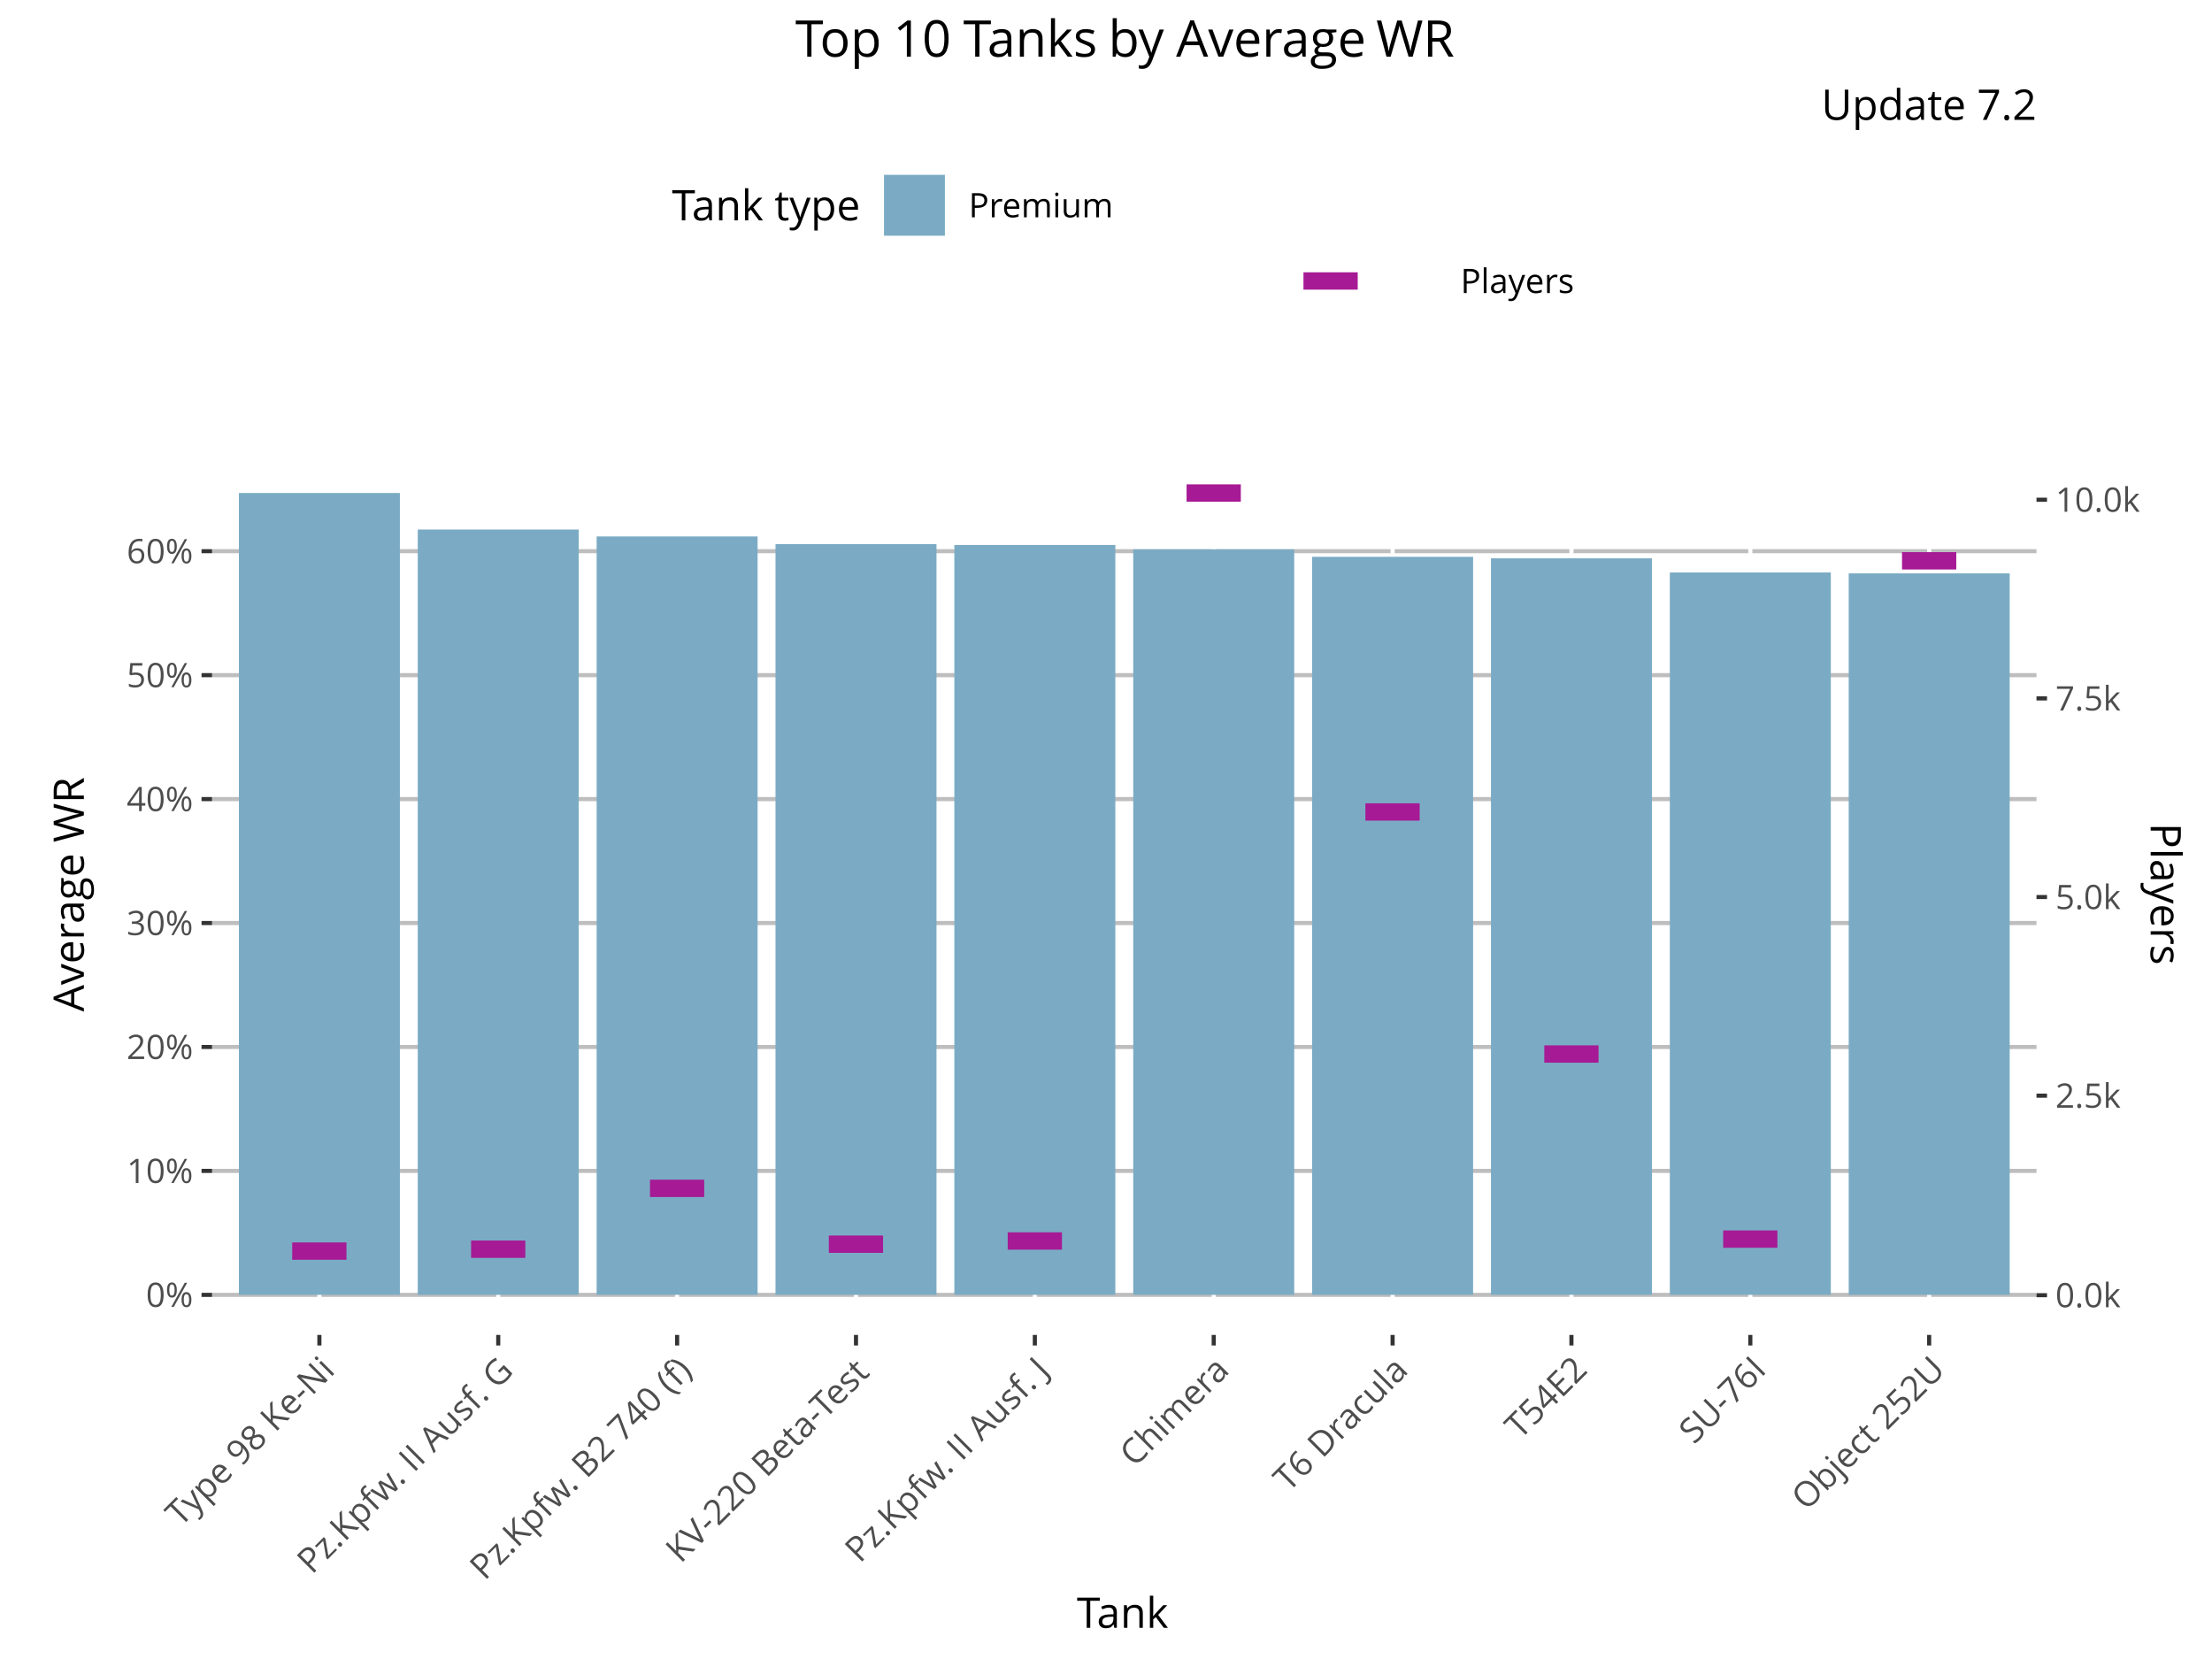
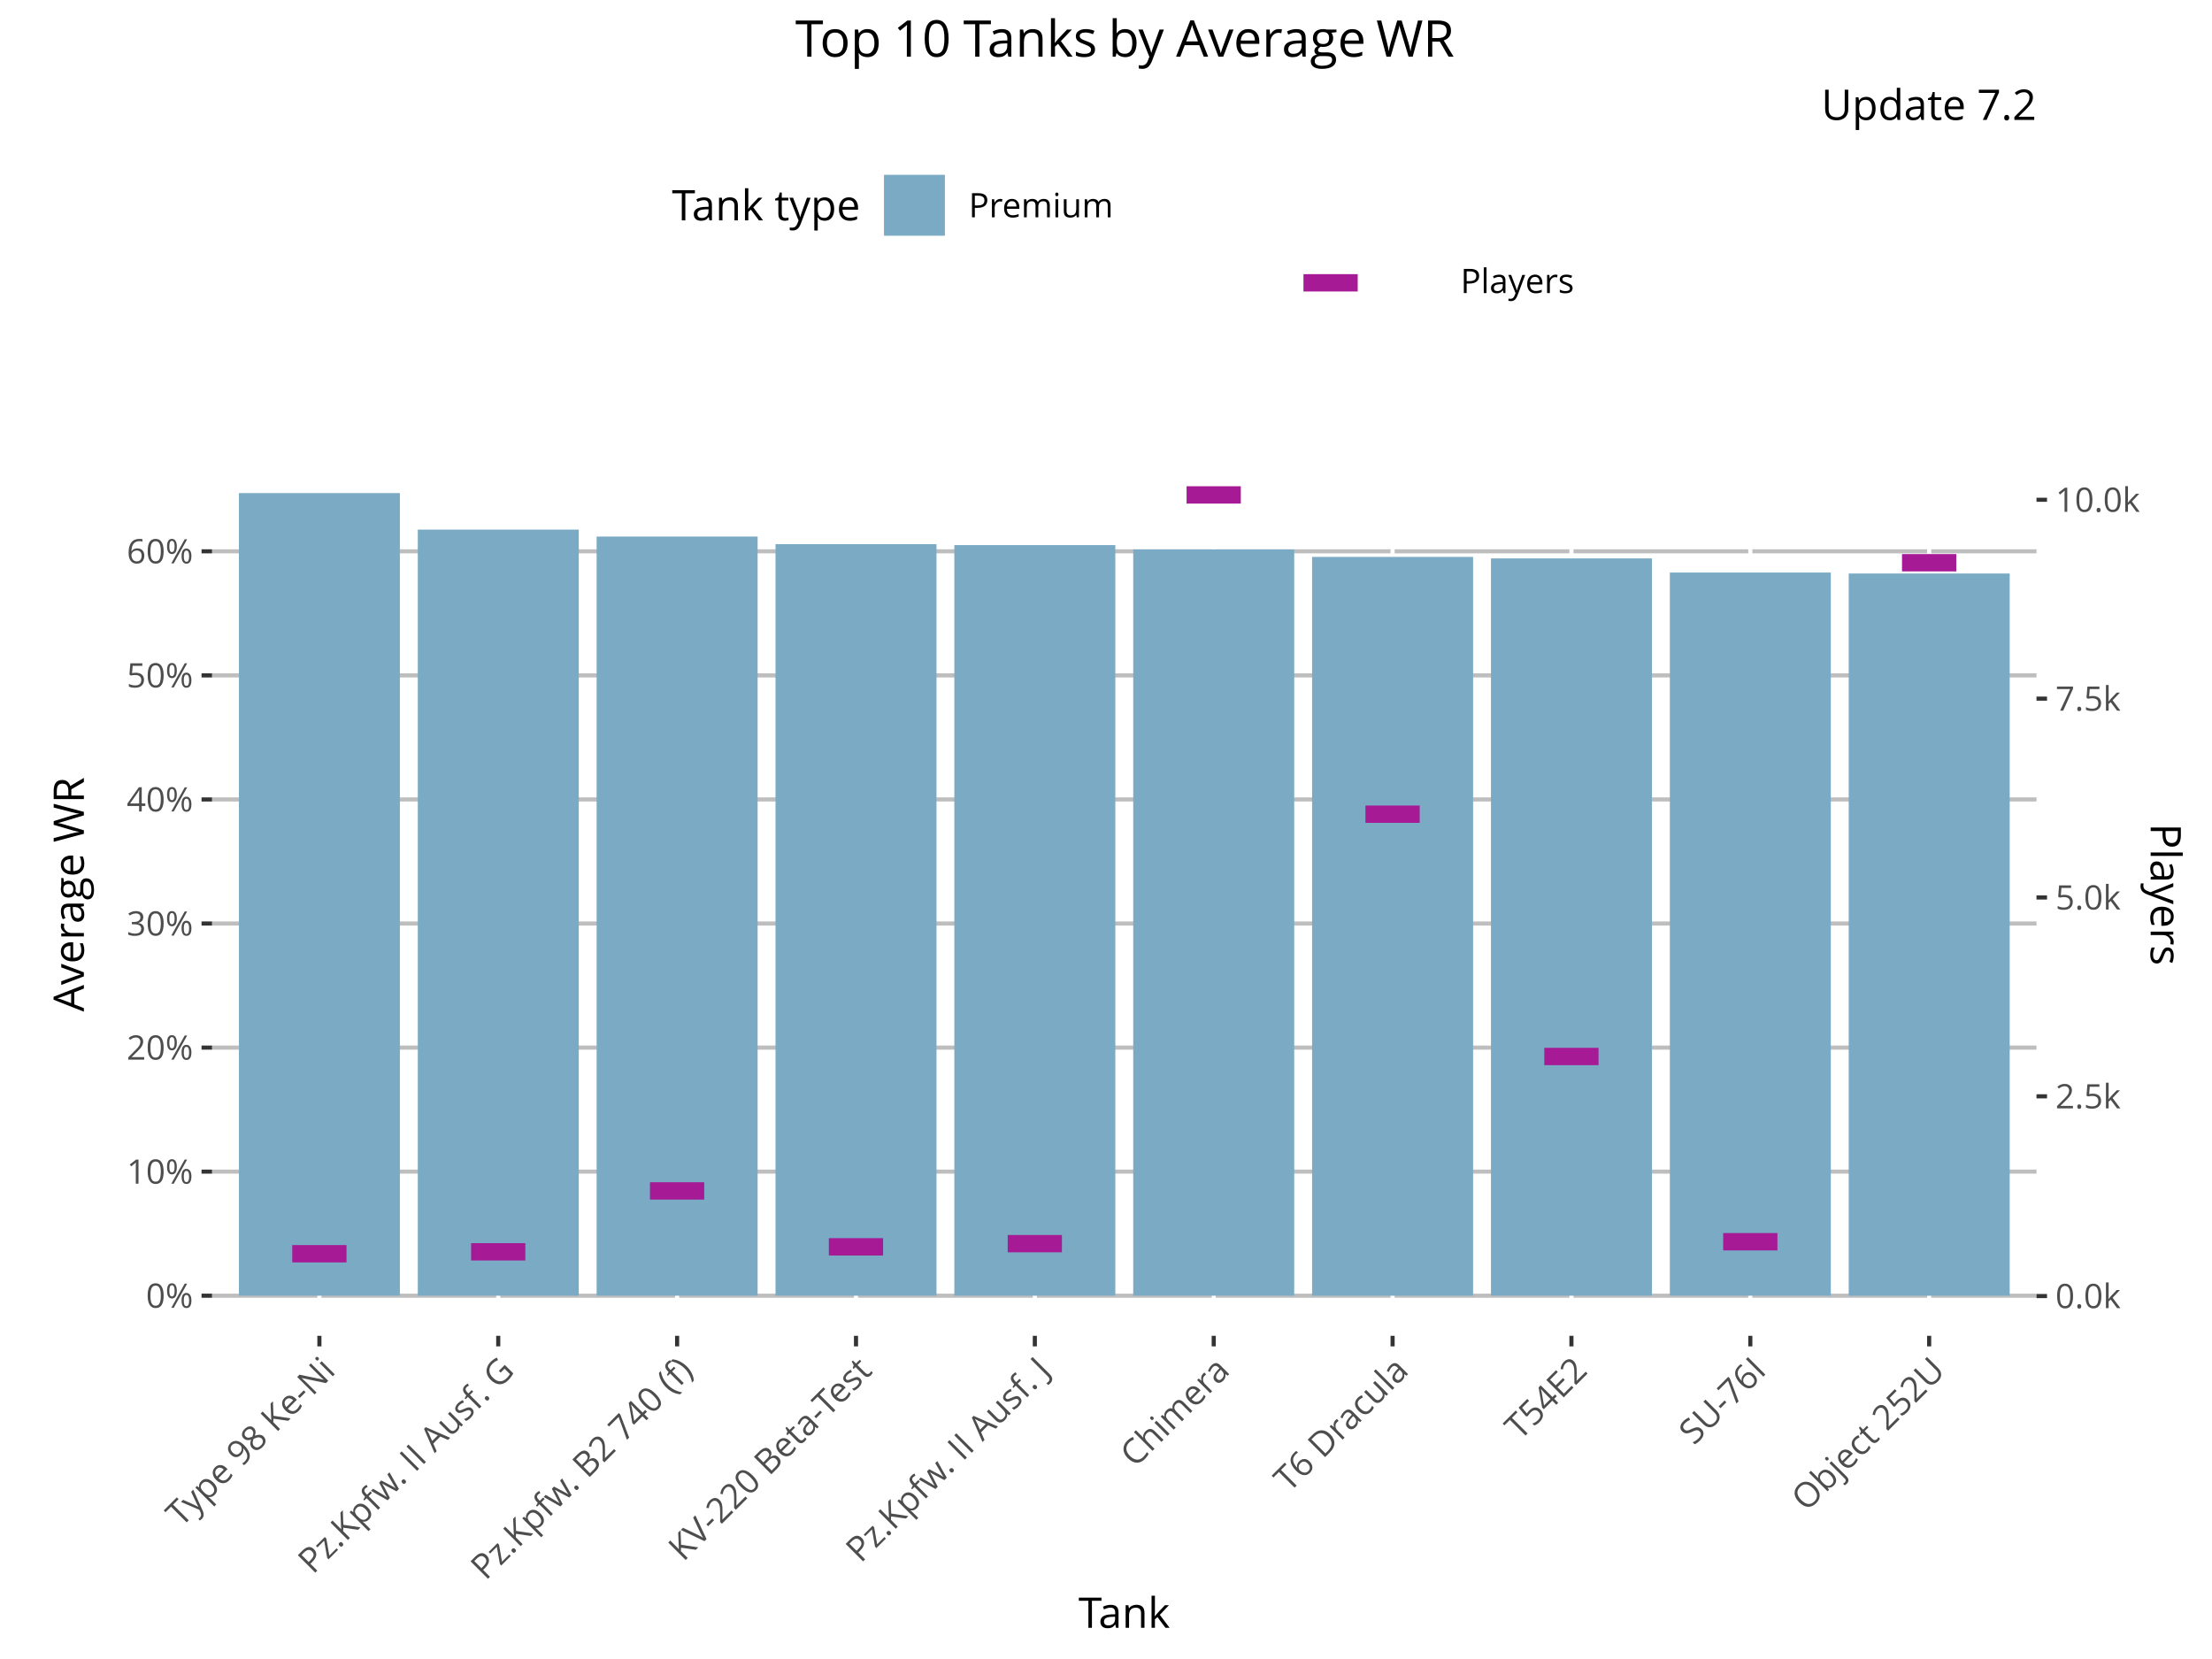
- <svg xmlns="http://www.w3.org/2000/svg" viewBox="0 0 576.00 432.00">
+ <svg xmlns="http://www.w3.org/2000/svg" class="svglite" width="576.00pt" height="432.00pt" viewBox="0 0 576.00 432.00">
  <defs>
    <style type="text/css">
-     line, polyline, polygon, path, rect, circle {
+     .svglite line, .svglite polyline, .svglite polygon, .svglite path, .svglite rect, .svglite circle {
      fill: none;
      stroke: #000000;
      stroke-linecap: round;
      stroke-linejoin: round;
      stroke-miterlimit: 10.00;
    }
  </style>
  </defs>
  <rect width="100%" height="100%" style="stroke: none; fill: #FFFFFF;" />
-   <rect x="0.00" y="0.00" width="576.00" height="432.00" style="stroke-width: 1.07; stroke: #FFFFFF; fill: #FFFFFF;" />
  <defs>
-     <clipPath id="cpNTUuMjJ8NTMwLjMwfDM0Ny42MnwxMTcuOTQ=">
-       <rect x="55.22" y="117.94" width="475.08" height="229.67" />
-     </clipPath>
-   </defs>
-   <rect x="55.22" y="117.94" width="475.08" height="229.67" style="stroke-width: 1.07; stroke: none;" clip-path="url(#cpNTUuMjJ8NTMwLjMwfDM0Ny42MnwxMTcuOTQ=)" />
-   <polyline points="55.22,321.04 530.30,321.04 " style="stroke-width: 0.53; stroke: #FFFFFF; stroke-linecap: butt;" clip-path="url(#cpNTUuMjJ8NTMwLjMwfDM0Ny42MnwxMTcuOTQ=)" />
-   <polyline points="55.22,288.77 530.30,288.77 " style="stroke-width: 0.53; stroke: #FFFFFF; stroke-linecap: butt;" clip-path="url(#cpNTUuMjJ8NTMwLjMwfDM0Ny42MnwxMTcuOTQ=)" />
-   <polyline points="55.22,256.49 530.30,256.49 " style="stroke-width: 0.53; stroke: #FFFFFF; stroke-linecap: butt;" clip-path="url(#cpNTUuMjJ8NTMwLjMwfDM0Ny42MnwxMTcuOTQ=)" />
-   <polyline points="55.22,224.22 530.30,224.22 " style="stroke-width: 0.53; stroke: #FFFFFF; stroke-linecap: butt;" clip-path="url(#cpNTUuMjJ8NTMwLjMwfDM0Ny42MnwxMTcuOTQ=)" />
-   <polyline points="55.22,191.94 530.30,191.94 " style="stroke-width: 0.53; stroke: #FFFFFF; stroke-linecap: butt;" clip-path="url(#cpNTUuMjJ8NTMwLjMwfDM0Ny42MnwxMTcuOTQ=)" />
-   <polyline points="55.22,159.67 530.30,159.67 " style="stroke-width: 0.53; stroke: #FFFFFF; stroke-linecap: butt;" clip-path="url(#cpNTUuMjJ8NTMwLjMwfDM0Ny42MnwxMTcuOTQ=)" />
-   <polyline points="55.22,127.39 530.30,127.39 " style="stroke-width: 0.53; stroke: #FFFFFF; stroke-linecap: butt;" clip-path="url(#cpNTUuMjJ8NTMwLjMwfDM0Ny42MnwxMTcuOTQ=)" />
-   <polyline points="55.22,337.18 530.30,337.18 " style="stroke-width: 1.07; stroke: #BEBEBE; stroke-linecap: butt;" clip-path="url(#cpNTUuMjJ8NTMwLjMwfDM0Ny42MnwxMTcuOTQ=)" />
-   <polyline points="55.22,304.90 530.30,304.90 " style="stroke-width: 1.07; stroke: #BEBEBE; stroke-linecap: butt;" clip-path="url(#cpNTUuMjJ8NTMwLjMwfDM0Ny42MnwxMTcuOTQ=)" />
-   <polyline points="55.22,272.63 530.30,272.63 " style="stroke-width: 1.07; stroke: #BEBEBE; stroke-linecap: butt;" clip-path="url(#cpNTUuMjJ8NTMwLjMwfDM0Ny42MnwxMTcuOTQ=)" />
-   <polyline points="55.22,240.35 530.30,240.35 " style="stroke-width: 1.07; stroke: #BEBEBE; stroke-linecap: butt;" clip-path="url(#cpNTUuMjJ8NTMwLjMwfDM0Ny42MnwxMTcuOTQ=)" />
-   <polyline points="55.22,208.08 530.30,208.08 " style="stroke-width: 1.07; stroke: #BEBEBE; stroke-linecap: butt;" clip-path="url(#cpNTUuMjJ8NTMwLjMwfDM0Ny42MnwxMTcuOTQ=)" />
-   <polyline points="55.22,175.81 530.30,175.81 " style="stroke-width: 1.07; stroke: #BEBEBE; stroke-linecap: butt;" clip-path="url(#cpNTUuMjJ8NTMwLjMwfDM0Ny42MnwxMTcuOTQ=)" />
-   <polyline points="55.22,143.53 530.30,143.53 " style="stroke-width: 1.07; stroke: #BEBEBE; stroke-linecap: butt;" clip-path="url(#cpNTUuMjJ8NTMwLjMwfDM0Ny42MnwxMTcuOTQ=)" />
-   <polyline points="83.17,347.62 83.17,117.94 " style="stroke-width: 1.07; stroke: #FFFFFF; stroke-linecap: butt;" clip-path="url(#cpNTUuMjJ8NTMwLjMwfDM0Ny42MnwxMTcuOTQ=)" />
-   <polyline points="129.74,347.62 129.74,117.94 " style="stroke-width: 1.07; stroke: #FFFFFF; stroke-linecap: butt;" clip-path="url(#cpNTUuMjJ8NTMwLjMwfDM0Ny42MnwxMTcuOTQ=)" />
-   <polyline points="176.32,347.62 176.32,117.94 " style="stroke-width: 1.07; stroke: #FFFFFF; stroke-linecap: butt;" clip-path="url(#cpNTUuMjJ8NTMwLjMwfDM0Ny42MnwxMTcuOTQ=)" />
-   <polyline points="222.90,347.62 222.90,117.94 " style="stroke-width: 1.07; stroke: #FFFFFF; stroke-linecap: butt;" clip-path="url(#cpNTUuMjJ8NTMwLjMwfDM0Ny42MnwxMTcuOTQ=)" />
-   <polyline points="269.47,347.62 269.47,117.94 " style="stroke-width: 1.07; stroke: #FFFFFF; stroke-linecap: butt;" clip-path="url(#cpNTUuMjJ8NTMwLjMwfDM0Ny42MnwxMTcuOTQ=)" />
-   <polyline points="316.05,347.62 316.05,117.94 " style="stroke-width: 1.07; stroke: #FFFFFF; stroke-linecap: butt;" clip-path="url(#cpNTUuMjJ8NTMwLjMwfDM0Ny42MnwxMTcuOTQ=)" />
-   <polyline points="362.63,347.62 362.63,117.94 " style="stroke-width: 1.07; stroke: #FFFFFF; stroke-linecap: butt;" clip-path="url(#cpNTUuMjJ8NTMwLjMwfDM0Ny42MnwxMTcuOTQ=)" />
-   <polyline points="409.20,347.62 409.20,117.94 " style="stroke-width: 1.07; stroke: #FFFFFF; stroke-linecap: butt;" clip-path="url(#cpNTUuMjJ8NTMwLjMwfDM0Ny42MnwxMTcuOTQ=)" />
-   <polyline points="455.78,347.62 455.78,117.94 " style="stroke-width: 1.07; stroke: #FFFFFF; stroke-linecap: butt;" clip-path="url(#cpNTUuMjJ8NTMwLjMwfDM0Ny42MnwxMTcuOTQ=)" />
-   <polyline points="502.35,347.62 502.35,117.94 " style="stroke-width: 1.07; stroke: #FFFFFF; stroke-linecap: butt;" clip-path="url(#cpNTUuMjJ8NTMwLjMwfDM0Ny42MnwxMTcuOTQ=)" />
-   <rect x="62.21" y="128.38" width="41.92" height="208.79" style="stroke-width: 1.07; stroke: none; stroke-linecap: square; stroke-linejoin: miter; fill: #7BABC4;" clip-path="url(#cpNTUuMjJ8NTMwLjMwfDM0Ny42MnwxMTcuOTQ=)" />
-   <rect x="108.78" y="137.89" width="41.92" height="199.29" style="stroke-width: 1.07; stroke: none; stroke-linecap: square; stroke-linejoin: miter; fill: #7BABC4;" clip-path="url(#cpNTUuMjJ8NTMwLjMwfDM0Ny42MnwxMTcuOTQ=)" />
-   <rect x="155.36" y="139.69" width="41.92" height="197.48" style="stroke-width: 1.07; stroke: none; stroke-linecap: square; stroke-linejoin: miter; fill: #7BABC4;" clip-path="url(#cpNTUuMjJ8NTMwLjMwfDM0Ny42MnwxMTcuOTQ=)" />
-   <rect x="201.94" y="141.68" width="41.92" height="195.50" style="stroke-width: 1.07; stroke: none; stroke-linecap: square; stroke-linejoin: miter; fill: #7BABC4;" clip-path="url(#cpNTUuMjJ8NTMwLjMwfDM0Ny42MnwxMTcuOTQ=)" />
-   <rect x="248.51" y="141.91" width="41.92" height="195.27" style="stroke-width: 1.07; stroke: none; stroke-linecap: square; stroke-linejoin: miter; fill: #7BABC4;" clip-path="url(#cpNTUuMjJ8NTMwLjMwfDM0Ny42MnwxMTcuOTQ=)" />
-   <rect x="295.09" y="143.04" width="41.92" height="194.14" style="stroke-width: 1.07; stroke: none; stroke-linecap: square; stroke-linejoin: miter; fill: #7BABC4;" clip-path="url(#cpNTUuMjJ8NTMwLjMwfDM0Ny42MnwxMTcuOTQ=)" />
-   <rect x="341.67" y="144.99" width="41.92" height="192.19" style="stroke-width: 1.07; stroke: none; stroke-linecap: square; stroke-linejoin: miter; fill: #7BABC4;" clip-path="url(#cpNTUuMjJ8NTMwLjMwfDM0Ny42MnwxMTcuOTQ=)" />
-   <rect x="388.24" y="145.38" width="41.92" height="191.79" style="stroke-width: 1.07; stroke: none; stroke-linecap: square; stroke-linejoin: miter; fill: #7BABC4;" clip-path="url(#cpNTUuMjJ8NTMwLjMwfDM0Ny42MnwxMTcuOTQ=)" />
-   <rect x="434.82" y="149.06" width="41.92" height="188.12" style="stroke-width: 1.07; stroke: none; stroke-linecap: square; stroke-linejoin: miter; fill: #7BABC4;" clip-path="url(#cpNTUuMjJ8NTMwLjMwfDM0Ny42MnwxMTcuOTQ=)" />
-   <rect x="481.40" y="149.30" width="41.92" height="187.88" style="stroke-width: 1.07; stroke: none; stroke-linecap: square; stroke-linejoin: miter; fill: #7BABC4;" clip-path="url(#cpNTUuMjJ8NTMwLjMwfDM0Ny42MnwxMTcuOTQ=)" />
-   <g clip-path="url(#cpNTUuMjJ8NTMwLjMwfDM0Ny42MnwxMTcuOTQ=)">
-     <text x="73.53" y="341.15" style="font-size: 57.85px; fill: #A61A95; font-family: Liberation Sans;" textLength="19.26px" lengthAdjust="spacingAndGlyphs">-</text>
-   </g>
-   <g clip-path="url(#cpNTUuMjJ8NTMwLjMwfDM0Ny42MnwxMTcuOTQ=)">
-     <text x="120.11" y="340.66" style="font-size: 57.85px; fill: #A61A95; font-family: Liberation Sans;" textLength="19.26px" lengthAdjust="spacingAndGlyphs">-</text>
-   </g>
-   <g clip-path="url(#cpNTUuMjJ8NTMwLjMwfDM0Ny42MnwxMTcuOTQ=)">
-     <text x="166.69" y="324.81" style="font-size: 57.85px; fill: #A61A95; font-family: Liberation Sans;" textLength="19.26px" lengthAdjust="spacingAndGlyphs">-</text>
-   </g>
-   <g clip-path="url(#cpNTUuMjJ8NTMwLjMwfDM0Ny42MnwxMTcuOTQ=)">
-     <text x="213.26" y="339.35" style="font-size: 57.85px; fill: #A61A95; font-family: Liberation Sans;" textLength="19.26px" lengthAdjust="spacingAndGlyphs">-</text>
-   </g>
-   <g clip-path="url(#cpNTUuMjJ8NTMwLjMwfDM0Ny42MnwxMTcuOTQ=)">
-     <text x="259.84" y="338.52" style="font-size: 57.85px; fill: #A61A95; font-family: Liberation Sans;" textLength="19.26px" lengthAdjust="spacingAndGlyphs">-</text>
-   </g>
-   <g clip-path="url(#cpNTUuMjJ8NTMwLjMwfDM0Ny42MnwxMTcuOTQ=)">
-     <text x="306.42" y="143.75" style="font-size: 57.85px; fill: #A61A95; font-family: Liberation Sans;" textLength="19.26px" lengthAdjust="spacingAndGlyphs">-</text>
-   </g>
-   <g clip-path="url(#cpNTUuMjJ8NTMwLjMwfDM0Ny42MnwxMTcuOTQ=)">
-     <text x="352.99" y="226.80" style="font-size: 57.85px; fill: #A61A95; font-family: Liberation Sans;" textLength="19.26px" lengthAdjust="spacingAndGlyphs">-</text>
-   </g>
-   <g clip-path="url(#cpNTUuMjJ8NTMwLjMwfDM0Ny42MnwxMTcuOTQ=)">
-     <text x="399.57" y="289.83" style="font-size: 57.85px; fill: #A61A95; font-family: Liberation Sans;" textLength="19.26px" lengthAdjust="spacingAndGlyphs">-</text>
-   </g>
-   <g clip-path="url(#cpNTUuMjJ8NTMwLjMwfDM0Ny42MnwxMTcuOTQ=)">
-     <text x="446.15" y="338.03" style="font-size: 57.85px; fill: #A61A95; font-family: Liberation Sans;" textLength="19.26px" lengthAdjust="spacingAndGlyphs">-</text>
-   </g>
-   <g clip-path="url(#cpNTUuMjJ8NTMwLjMwfDM0Ny42MnwxMTcuOTQ=)">
-     <text x="492.72" y="161.40" style="font-size: 57.85px; fill: #A61A95; font-family: Liberation Sans;" textLength="19.26px" lengthAdjust="spacingAndGlyphs">-</text>
-   </g>
-   <defs>
-     <clipPath id="cpMC4wMHw1NzYuMDB8NDMyLjAwfDAuMDA=">
+     <clipPath id="cpMC4wMHw1NzYuMDB8MC4wMHw0MzIuMDA=">
      <rect x="0.00" y="0.00" width="576.00" height="432.00" />
    </clipPath>
  </defs>
-   <g clip-path="url(#cpMC4wMHw1NzYuMDB8NDMyLjAwfDAuMDA=)">
-     <text x="38.01" y="340.32" style="font-size: 8.80px; fill: #4D4D4D; font-family: Open Sans;" textLength="12.28px" lengthAdjust="spacingAndGlyphs">0%</text>
+   <g clip-path="url(#cpMC4wMHw1NzYuMDB8MC4wMHw0MzIuMDA=)">
+     <rect x="0.00" y="0.00" width="576.00" height="432.00" style="stroke-width: 1.07; stroke: #FFFFFF; fill: #FFFFFF;" />
  </g>
-   <g clip-path="url(#cpMC4wMHw1NzYuMDB8NDMyLjAwfDAuMDA=)">
-     <text x="32.98" y="308.04" style="font-size: 8.80px; fill: #4D4D4D; font-family: Open Sans;" textLength="17.31px" lengthAdjust="spacingAndGlyphs">10%</text>
+   <defs>
+     <clipPath id="cpNTUuMjJ8NTMwLjMwfDExNy45NXwzNDcuODU=">
+       <rect x="55.22" y="117.95" width="475.08" height="229.90" />
+     </clipPath>
+   </defs>
+   <g clip-path="url(#cpNTUuMjJ8NTMwLjMwfDExNy45NXwzNDcuODU=)">
+     <rect x="55.22" y="117.95" width="475.08" height="229.90" style="stroke-width: 1.07; stroke: none;" />
+     <polyline points="55.22,321.25 530.30,321.25 " style="stroke-width: 0.53; stroke: #FFFFFF; stroke-linecap: butt;" />
+     <polyline points="55.22,288.94 530.30,288.94 " style="stroke-width: 0.53; stroke: #FFFFFF; stroke-linecap: butt;" />
+     <polyline points="55.22,256.63 530.30,256.63 " style="stroke-width: 0.53; stroke: #FFFFFF; stroke-linecap: butt;" />
+     <polyline points="55.22,224.33 530.30,224.33 " style="stroke-width: 0.53; stroke: #FFFFFF; stroke-linecap: butt;" />
+     <polyline points="55.22,192.02 530.30,192.02 " style="stroke-width: 0.53; stroke: #FFFFFF; stroke-linecap: butt;" />
+     <polyline points="55.22,159.71 530.30,159.71 " style="stroke-width: 0.53; stroke: #FFFFFF; stroke-linecap: butt;" />
+     <polyline points="55.22,127.41 530.30,127.41 " style="stroke-width: 0.53; stroke: #FFFFFF; stroke-linecap: butt;" />
+     <polyline points="55.22,337.40 530.30,337.40 " style="stroke-width: 1.07; stroke: #BEBEBE; stroke-linecap: butt;" />
+     <polyline points="55.22,305.09 530.30,305.09 " style="stroke-width: 1.07; stroke: #BEBEBE; stroke-linecap: butt;" />
+     <polyline points="55.22,272.79 530.30,272.79 " style="stroke-width: 1.07; stroke: #BEBEBE; stroke-linecap: butt;" />
+     <polyline points="55.22,240.48 530.30,240.48 " style="stroke-width: 1.07; stroke: #BEBEBE; stroke-linecap: butt;" />
+     <polyline points="55.22,208.17 530.30,208.17 " style="stroke-width: 1.07; stroke: #BEBEBE; stroke-linecap: butt;" />
+     <polyline points="55.22,175.87 530.30,175.87 " style="stroke-width: 1.07; stroke: #BEBEBE; stroke-linecap: butt;" />
+     <polyline points="55.22,143.56 530.30,143.56 " style="stroke-width: 1.07; stroke: #BEBEBE; stroke-linecap: butt;" />
+     <polyline points="83.17,347.85 83.17,117.95 " style="stroke-width: 1.07; stroke: #FFFFFF; stroke-linecap: butt;" />
+     <polyline points="129.74,347.85 129.74,117.95 " style="stroke-width: 1.07; stroke: #FFFFFF; stroke-linecap: butt;" />
+     <polyline points="176.32,347.85 176.32,117.95 " style="stroke-width: 1.07; stroke: #FFFFFF; stroke-linecap: butt;" />
+     <polyline points="222.90,347.85 222.90,117.95 " style="stroke-width: 1.07; stroke: #FFFFFF; stroke-linecap: butt;" />
+     <polyline points="269.47,347.85 269.47,117.95 " style="stroke-width: 1.07; stroke: #FFFFFF; stroke-linecap: butt;" />
+     <polyline points="316.05,347.85 316.05,117.95 " style="stroke-width: 1.07; stroke: #FFFFFF; stroke-linecap: butt;" />
+     <polyline points="362.63,347.85 362.63,117.95 " style="stroke-width: 1.07; stroke: #FFFFFF; stroke-linecap: butt;" />
+     <polyline points="409.20,347.85 409.20,117.95 " style="stroke-width: 1.07; stroke: #FFFFFF; stroke-linecap: butt;" />
+     <polyline points="455.78,347.85 455.78,117.95 " style="stroke-width: 1.07; stroke: #FFFFFF; stroke-linecap: butt;" />
+     <polyline points="502.35,347.85 502.35,117.95 " style="stroke-width: 1.07; stroke: #FFFFFF; stroke-linecap: butt;" />
+     <rect x="62.21" y="128.40" width="41.92" height="209.00" style="stroke-width: 1.07; stroke: none; stroke-linecap: square; stroke-linejoin: miter; fill: #7BABC4;" />
+     <rect x="108.79" y="137.91" width="41.92" height="199.49" style="stroke-width: 1.07; stroke: none; stroke-linecap: square; stroke-linejoin: miter; fill: #7BABC4;" />
+     <rect x="155.36" y="139.72" width="41.92" height="197.68" style="stroke-width: 1.07; stroke: none; stroke-linecap: square; stroke-linejoin: miter; fill: #7BABC4;" />
+     <rect x="201.94" y="141.70" width="41.92" height="195.70" style="stroke-width: 1.07; stroke: none; stroke-linecap: square; stroke-linejoin: miter; fill: #7BABC4;" />
+     <rect x="248.51" y="141.94" width="41.92" height="195.46" style="stroke-width: 1.07; stroke: none; stroke-linecap: square; stroke-linejoin: miter; fill: #7BABC4;" />
+     <rect x="295.09" y="143.07" width="41.92" height="194.33" style="stroke-width: 1.07; stroke: none; stroke-linecap: square; stroke-linejoin: miter; fill: #7BABC4;" />
+     <rect x="341.67" y="145.02" width="41.92" height="192.39" style="stroke-width: 1.07; stroke: none; stroke-linecap: square; stroke-linejoin: miter; fill: #7BABC4;" />
+     <rect x="388.24" y="145.41" width="41.92" height="191.99" style="stroke-width: 1.07; stroke: none; stroke-linecap: square; stroke-linejoin: miter; fill: #7BABC4;" />
+     <rect x="434.82" y="149.09" width="41.92" height="188.31" style="stroke-width: 1.07; stroke: none; stroke-linecap: square; stroke-linejoin: miter; fill: #7BABC4;" />
+     <rect x="481.40" y="149.34" width="41.92" height="188.07" style="stroke-width: 1.07; stroke: none; stroke-linecap: square; stroke-linejoin: miter; fill: #7BABC4;" />
+     <text x="83.17" y="341.84" text-anchor="middle" style="font-size: 57.85px; fill: #A61A95; font-family: Liberation Sans;" textLength="20.87px" lengthAdjust="spacingAndGlyphs">-</text>
+     <text x="129.74" y="341.34" text-anchor="middle" style="font-size: 57.85px; fill: #A61A95; font-family: Liberation Sans;" textLength="20.87px" lengthAdjust="spacingAndGlyphs">-</text>
+     <text x="176.32" y="325.48" text-anchor="middle" style="font-size: 57.85px; fill: #A61A95; font-family: Liberation Sans;" textLength="20.87px" lengthAdjust="spacingAndGlyphs">-</text>
+     <text x="222.90" y="340.04" text-anchor="middle" style="font-size: 57.85px; fill: #A61A95; font-family: Liberation Sans;" textLength="20.87px" lengthAdjust="spacingAndGlyphs">-</text>
+     <text x="269.47" y="339.21" text-anchor="middle" style="font-size: 57.85px; fill: #A61A95; font-family: Liberation Sans;" textLength="20.87px" lengthAdjust="spacingAndGlyphs">-</text>
+     <text x="316.05" y="144.24" text-anchor="middle" style="font-size: 57.85px; fill: #A61A95; font-family: Liberation Sans;" textLength="20.87px" lengthAdjust="spacingAndGlyphs">-</text>
+     <text x="362.63" y="227.38" text-anchor="middle" style="font-size: 57.85px; fill: #A61A95; font-family: Liberation Sans;" textLength="20.87px" lengthAdjust="spacingAndGlyphs">-</text>
+     <text x="409.20" y="290.47" text-anchor="middle" style="font-size: 57.85px; fill: #A61A95; font-family: Liberation Sans;" textLength="20.87px" lengthAdjust="spacingAndGlyphs">-</text>
+     <text x="455.78" y="338.71" text-anchor="middle" style="font-size: 57.85px; fill: #A61A95; font-family: Liberation Sans;" textLength="20.87px" lengthAdjust="spacingAndGlyphs">-</text>
+     <text x="502.35" y="161.90" text-anchor="middle" style="font-size: 57.85px; fill: #A61A95; font-family: Liberation Sans;" textLength="20.87px" lengthAdjust="spacingAndGlyphs">-</text>
  </g>
-   <g clip-path="url(#cpMC4wMHw1NzYuMDB8NDMyLjAwfDAuMDA=)">
-     <text x="32.98" y="275.77" style="font-size: 8.80px; fill: #4D4D4D; font-family: Open Sans;" textLength="17.31px" lengthAdjust="spacingAndGlyphs">20%</text>
-   </g>
-   <g clip-path="url(#cpMC4wMHw1NzYuMDB8NDMyLjAwfDAuMDA=)">
-     <text x="32.98" y="243.50" style="font-size: 8.80px; fill: #4D4D4D; font-family: Open Sans;" textLength="17.31px" lengthAdjust="spacingAndGlyphs">30%</text>
-   </g>
-   <g clip-path="url(#cpMC4wMHw1NzYuMDB8NDMyLjAwfDAuMDA=)">
-     <text x="32.98" y="211.22" style="font-size: 8.80px; fill: #4D4D4D; font-family: Open Sans;" textLength="17.31px" lengthAdjust="spacingAndGlyphs">40%</text>
-   </g>
-   <g clip-path="url(#cpMC4wMHw1NzYuMDB8NDMyLjAwfDAuMDA=)">
-     <text x="32.98" y="178.95" style="font-size: 8.80px; fill: #4D4D4D; font-family: Open Sans;" textLength="17.31px" lengthAdjust="spacingAndGlyphs">50%</text>
-   </g>
-   <g clip-path="url(#cpMC4wMHw1NzYuMDB8NDMyLjAwfDAuMDA=)">
-     <text x="32.98" y="146.67" style="font-size: 8.80px; fill: #4D4D4D; font-family: Open Sans;" textLength="17.31px" lengthAdjust="spacingAndGlyphs">60%</text>
-   </g>
-   <polyline points="52.48,337.18 55.22,337.18 " style="stroke-width: 1.07; stroke: #333333; stroke-linecap: butt;" clip-path="url(#cpMC4wMHw1NzYuMDB8NDMyLjAwfDAuMDA=)" />
-   <polyline points="52.48,304.90 55.22,304.90 " style="stroke-width: 1.07; stroke: #333333; stroke-linecap: butt;" clip-path="url(#cpMC4wMHw1NzYuMDB8NDMyLjAwfDAuMDA=)" />
-   <polyline points="52.48,272.63 55.22,272.63 " style="stroke-width: 1.07; stroke: #333333; stroke-linecap: butt;" clip-path="url(#cpMC4wMHw1NzYuMDB8NDMyLjAwfDAuMDA=)" />
-   <polyline points="52.48,240.35 55.22,240.35 " style="stroke-width: 1.07; stroke: #333333; stroke-linecap: butt;" clip-path="url(#cpMC4wMHw1NzYuMDB8NDMyLjAwfDAuMDA=)" />
-   <polyline points="52.48,208.08 55.22,208.08 " style="stroke-width: 1.07; stroke: #333333; stroke-linecap: butt;" clip-path="url(#cpMC4wMHw1NzYuMDB8NDMyLjAwfDAuMDA=)" />
-   <polyline points="52.48,175.81 55.22,175.81 " style="stroke-width: 1.07; stroke: #333333; stroke-linecap: butt;" clip-path="url(#cpMC4wMHw1NzYuMDB8NDMyLjAwfDAuMDA=)" />
-   <polyline points="52.48,143.53 55.22,143.53 " style="stroke-width: 1.07; stroke: #333333; stroke-linecap: butt;" clip-path="url(#cpMC4wMHw1NzYuMDB8NDMyLjAwfDAuMDA=)" />
-   <polyline points="530.30,337.27 533.04,337.27 " style="stroke-width: 1.07; stroke: #333333; stroke-linecap: butt;" clip-path="url(#cpMC4wMHw1NzYuMDB8NDMyLjAwfDAuMDA=)" />
-   <polyline points="530.30,285.31 533.04,285.31 " style="stroke-width: 1.07; stroke: #333333; stroke-linecap: butt;" clip-path="url(#cpMC4wMHw1NzYuMDB8NDMyLjAwfDAuMDA=)" />
-   <polyline points="530.30,233.59 533.04,233.59 " style="stroke-width: 1.07; stroke: #333333; stroke-linecap: butt;" clip-path="url(#cpMC4wMHw1NzYuMDB8NDMyLjAwfDAuMDA=)" />
-   <polyline points="530.30,181.86 533.04,181.86 " style="stroke-width: 1.07; stroke: #333333; stroke-linecap: butt;" clip-path="url(#cpMC4wMHw1NzYuMDB8NDMyLjAwfDAuMDA=)" />
-   <polyline points="530.30,130.13 533.04,130.13 " style="stroke-width: 1.07; stroke: #333333; stroke-linecap: butt;" clip-path="url(#cpMC4wMHw1NzYuMDB8NDMyLjAwfDAuMDA=)" />
-   <g clip-path="url(#cpMC4wMHw1NzYuMDB8NDMyLjAwfDAuMDA=)">
-     <text x="535.23" y="340.41" style="font-size: 8.80px; fill: #4D4D4D; font-family: Open Sans;" textLength="19.31px" lengthAdjust="spacingAndGlyphs"> 0.0k</text>
-   </g>
-   <g clip-path="url(#cpMC4wMHw1NzYuMDB8NDMyLjAwfDAuMDA=)">
-     <text x="535.23" y="288.45" style="font-size: 8.80px; fill: #4D4D4D; font-family: Open Sans;" textLength="19.31px" lengthAdjust="spacingAndGlyphs"> 2.5k</text>
-   </g>
-   <g clip-path="url(#cpMC4wMHw1NzYuMDB8NDMyLjAwfDAuMDA=)">
-     <text x="535.23" y="236.73" style="font-size: 8.80px; fill: #4D4D4D; font-family: Open Sans;" textLength="19.31px" lengthAdjust="spacingAndGlyphs"> 5.0k</text>
-   </g>
-   <g clip-path="url(#cpMC4wMHw1NzYuMDB8NDMyLjAwfDAuMDA=)">
-     <text x="535.23" y="185.00" style="font-size: 8.80px; fill: #4D4D4D; font-family: Open Sans;" textLength="19.31px" lengthAdjust="spacingAndGlyphs"> 7.5k</text>
-   </g>
-   <g clip-path="url(#cpMC4wMHw1NzYuMDB8NDMyLjAwfDAuMDA=)">
-     <text x="535.23" y="133.27" style="font-size: 8.80px; fill: #4D4D4D; font-family: Open Sans;" textLength="22.06px" lengthAdjust="spacingAndGlyphs">10.0k</text>
-   </g>
-   <polyline points="83.17,350.36 83.17,347.62 " style="stroke-width: 1.07; stroke: #333333; stroke-linecap: butt;" clip-path="url(#cpMC4wMHw1NzYuMDB8NDMyLjAwfDAuMDA=)" />
-   <polyline points="129.74,350.36 129.74,347.62 " style="stroke-width: 1.07; stroke: #333333; stroke-linecap: butt;" clip-path="url(#cpMC4wMHw1NzYuMDB8NDMyLjAwfDAuMDA=)" />
-   <polyline points="176.32,350.36 176.32,347.62 " style="stroke-width: 1.07; stroke: #333333; stroke-linecap: butt;" clip-path="url(#cpMC4wMHw1NzYuMDB8NDMyLjAwfDAuMDA=)" />
-   <polyline points="222.90,350.36 222.90,347.62 " style="stroke-width: 1.07; stroke: #333333; stroke-linecap: butt;" clip-path="url(#cpMC4wMHw1NzYuMDB8NDMyLjAwfDAuMDA=)" />
-   <polyline points="269.47,350.36 269.47,347.62 " style="stroke-width: 1.07; stroke: #333333; stroke-linecap: butt;" clip-path="url(#cpMC4wMHw1NzYuMDB8NDMyLjAwfDAuMDA=)" />
-   <polyline points="316.05,350.36 316.05,347.62 " style="stroke-width: 1.07; stroke: #333333; stroke-linecap: butt;" clip-path="url(#cpMC4wMHw1NzYuMDB8NDMyLjAwfDAuMDA=)" />
-   <polyline points="362.63,350.36 362.63,347.62 " style="stroke-width: 1.07; stroke: #333333; stroke-linecap: butt;" clip-path="url(#cpMC4wMHw1NzYuMDB8NDMyLjAwfDAuMDA=)" />
-   <polyline points="409.20,350.36 409.20,347.62 " style="stroke-width: 1.07; stroke: #333333; stroke-linecap: butt;" clip-path="url(#cpMC4wMHw1NzYuMDB8NDMyLjAwfDAuMDA=)" />
-   <polyline points="455.78,350.36 455.78,347.62 " style="stroke-width: 1.07; stroke: #333333; stroke-linecap: butt;" clip-path="url(#cpMC4wMHw1NzYuMDB8NDMyLjAwfDAuMDA=)" />
-   <polyline points="502.35,350.36 502.35,347.62 " style="stroke-width: 1.07; stroke: #333333; stroke-linecap: butt;" clip-path="url(#cpMC4wMHw1NzYuMDB8NDMyLjAwfDAuMDA=)" />
-   <g clip-path="url(#cpMC4wMHw1NzYuMDB8NDMyLjAwfDAuMDA=)">
-     <text transform="translate(46.99,397.81) rotate(-45)" style="font-size: 9.00px; fill: #4D4D4D; font-family: Open Sans;" textLength="57.58px" lengthAdjust="spacingAndGlyphs">Type 98 Ke-Ni</text>
-   </g>
-   <g clip-path="url(#cpMC4wMHw1NzYuMDB8NDMyLjAwfDAuMDA=)">
-     <text transform="translate(81.22,410.16) rotate(-45)" style="font-size: 9.00px; fill: #4D4D4D; font-family: Open Sans;" textLength="75.05px" lengthAdjust="spacingAndGlyphs">Pz.Kpfw. II Ausf. G</text>
-   </g>
-   <g clip-path="url(#cpMC4wMHw1NzYuMDB8NDMyLjAwfDAuMDA=)">
-     <text transform="translate(126.19,411.76) rotate(-45)" style="font-size: 9.00px; fill: #4D4D4D; font-family: Open Sans;" textLength="77.31px" lengthAdjust="spacingAndGlyphs">Pz.Kpfw. B2 740 (f)</text>
-   </g>
-   <g clip-path="url(#cpMC4wMHw1NzYuMDB8NDMyLjAwfDAuMDA=)">
-     <text transform="translate(177.23,407.30) rotate(-45)" style="font-size: 9.00px; fill: #4D4D4D; font-family: Open Sans;" textLength="71.01px" lengthAdjust="spacingAndGlyphs">KV-220 Beta-Test</text>
-   </g>
-   <g clip-path="url(#cpMC4wMHw1NzYuMDB8NDMyLjAwfDAuMDA=)">
-     <text transform="translate(223.88,407.23) rotate(-45)" style="font-size: 9.00px; fill: #4D4D4D; font-family: Open Sans;" textLength="70.90px" lengthAdjust="spacingAndGlyphs">Pz.Kpfw. II Ausf. J</text>
-   </g>
-   <g clip-path="url(#cpMC4wMHw1NzYuMDB8NDMyLjAwfDAuMDA=)">
-     <text transform="translate(295.43,382.25) rotate(-45)" style="font-size: 9.00px; fill: #4D4D4D; font-family: Open Sans;" textLength="35.58px" lengthAdjust="spacingAndGlyphs">Chimera</text>
-   </g>
-   <g clip-path="url(#cpMC4wMHw1NzYuMDB8NDMyLjAwfDAuMDA=)">
-     <text transform="translate(335.49,388.77) rotate(-45)" style="font-size: 9.00px; fill: #4D4D4D; font-family: Open Sans;" textLength="44.79px" lengthAdjust="spacingAndGlyphs">T6 Dracula</text>
-   </g>
-   <g clip-path="url(#cpMC4wMHw1NzYuMDB8NDMyLjAwfDAuMDA=)">
-     <text transform="translate(395.77,375.07) rotate(-45)" style="font-size: 9.00px; fill: #4D4D4D; font-family: Open Sans;" textLength="25.42px" lengthAdjust="spacingAndGlyphs">T54E2</text>
-   </g>
-   <g clip-path="url(#cpMC4wMHw1NzYuMDB8NDMyLjAwfDAuMDA=)">
-     <text transform="translate(441.10,376.32) rotate(-45)" style="font-size: 9.00px; fill: #4D4D4D; font-family: Open Sans;" textLength="27.19px" lengthAdjust="spacingAndGlyphs">SU-76I</text>
-   </g>
-   <g clip-path="url(#cpMC4wMHw1NzYuMDB8NDMyLjAwfDAuMDA=)">
-     <text transform="translate(470.38,393.61) rotate(-45)" style="font-size: 9.00px; fill: #4D4D4D; font-family: Open Sans;" textLength="51.64px" lengthAdjust="spacingAndGlyphs">Object 252U</text>
-   </g>
-   <g clip-path="url(#cpMC4wMHw1NzYuMDB8NDMyLjAwfDAuMDA=)">
-     <text x="280.40" y="423.88" style="font-size: 11.00px; font-family: Open Sans;" textLength="24.73px" lengthAdjust="spacingAndGlyphs">Tank</text>
-   </g>
-   <g clip-path="url(#cpMC4wMHw1NzYuMDB8NDMyLjAwfDAuMDA=)">
-     <text transform="translate(21.84,263.43) rotate(-90)" style="font-size: 11.00px; font-family: Open Sans;" textLength="61.29px" lengthAdjust="spacingAndGlyphs">Average WR</text>
-   </g>
-   <g clip-path="url(#cpMC4wMHw1NzYuMDB8NDMyLjAwfDAuMDA=)">
-     <text transform="translate(560.03,214.29) rotate(90)" style="font-size: 11.00px; font-family: Open Sans;" textLength="36.97px" lengthAdjust="spacingAndGlyphs">Players</text>
-   </g>
-   <rect x="169.48" y="39.33" width="126.75" height="28.24" style="stroke-width: 1.07; stroke: none; fill: #FFFFFF;" clip-path="url(#cpMC4wMHw1NzYuMDB8NDMyLjAwfDAuMDA=)" />
-   <g clip-path="url(#cpMC4wMHw1NzYuMDB8NDMyLjAwfDAuMDA=)">
-     <text x="174.96" y="57.38" style="font-size: 11.00px; font-family: Open Sans;" textLength="49.92px" lengthAdjust="spacingAndGlyphs">Tank type</text>
-   </g>
-   <rect x="229.48" y="44.81" width="17.28" height="17.28" style="stroke-width: 1.07; stroke: none;" clip-path="url(#cpMC4wMHw1NzYuMDB8NDMyLjAwfDAuMDA=)" />
-   <rect x="230.19" y="45.52" width="15.86" height="15.86" style="stroke-width: 1.07; stroke: none; stroke-linecap: square; stroke-linejoin: miter; fill: #7BABC4;" clip-path="url(#cpMC4wMHw1NzYuMDB8NDMyLjAwfDAuMDA=)" />
-   <g clip-path="url(#cpMC4wMHw1NzYuMDB8NDMyLjAwfDAuMDA=)">
-     <text x="252.24" y="56.59" style="font-size: 8.80px; font-family: Open Sans;" textLength="37.83px" lengthAdjust="spacingAndGlyphs">Premium</text>
-   </g>
-   <rect x="307.18" y="39.33" width="108.86" height="67.65" style="stroke-width: 1.07; stroke: none; fill: #FFFFFF;" clip-path="url(#cpMC4wMHw1NzYuMDB8NDMyLjAwfDAuMDA=)" />
-   <rect x="318.14" y="44.81" width="56.69" height="56.69" style="stroke-width: 1.07; stroke: none;" clip-path="url(#cpMC4wMHw1NzYuMDB8NDMyLjAwfDAuMDA=)" />
-   <g clip-path="url(#cpMC4wMHw1NzYuMDB8NDMyLjAwfDAuMDA=)">
-     <text x="336.86" y="88.53" style="font-size: 57.85px; fill: #A61A95; font-family: Liberation Sans;" textLength="19.26px" lengthAdjust="spacingAndGlyphs">-</text>
-   </g>
-   <g clip-path="url(#cpMC4wMHw1NzYuMDB8NDMyLjAwfDAuMDA=)">
+   <g clip-path="url(#cpMC4wMHw1NzYuMDB8MC4wMHw0MzIuMDA=)">
+     <text x="50.29" y="340.54" text-anchor="end" style="font-size: 8.80px; fill: #4D4D4D; font-family: Open Sans;" textLength="12.28px" lengthAdjust="spacingAndGlyphs">0%</text>
+     <text x="50.29" y="308.23" text-anchor="end" style="font-size: 8.80px; fill: #4D4D4D; font-family: Open Sans;" textLength="17.31px" lengthAdjust="spacingAndGlyphs">10%</text>
+     <text x="50.29" y="275.93" text-anchor="end" style="font-size: 8.80px; fill: #4D4D4D; font-family: Open Sans;" textLength="17.31px" lengthAdjust="spacingAndGlyphs">20%</text>
+     <text x="50.29" y="243.62" text-anchor="end" style="font-size: 8.80px; fill: #4D4D4D; font-family: Open Sans;" textLength="17.31px" lengthAdjust="spacingAndGlyphs">30%</text>
+     <text x="50.29" y="211.31" text-anchor="end" style="font-size: 8.80px; fill: #4D4D4D; font-family: Open Sans;" textLength="17.31px" lengthAdjust="spacingAndGlyphs">40%</text>
+     <text x="50.29" y="179.01" text-anchor="end" style="font-size: 8.80px; fill: #4D4D4D; font-family: Open Sans;" textLength="17.31px" lengthAdjust="spacingAndGlyphs">50%</text>
+     <text x="50.29" y="146.70" text-anchor="end" style="font-size: 8.80px; fill: #4D4D4D; font-family: Open Sans;" textLength="17.31px" lengthAdjust="spacingAndGlyphs">60%</text>
+     <polyline points="52.48,337.40 55.22,337.40 " style="stroke-width: 1.07; stroke: #333333; stroke-linecap: butt;" />
+     <polyline points="52.48,305.09 55.22,305.09 " style="stroke-width: 1.07; stroke: #333333; stroke-linecap: butt;" />
+     <polyline points="52.48,272.79 55.22,272.79 " style="stroke-width: 1.07; stroke: #333333; stroke-linecap: butt;" />
+     <polyline points="52.48,240.48 55.22,240.48 " style="stroke-width: 1.07; stroke: #333333; stroke-linecap: butt;" />
+     <polyline points="52.48,208.17 55.22,208.17 " style="stroke-width: 1.07; stroke: #333333; stroke-linecap: butt;" />
+     <polyline points="52.48,175.87 55.22,175.87 " style="stroke-width: 1.07; stroke: #333333; stroke-linecap: butt;" />
+     <polyline points="52.48,143.56 55.22,143.56 " style="stroke-width: 1.07; stroke: #333333; stroke-linecap: butt;" />
+     <polyline points="530.30,337.49 533.04,337.49 " style="stroke-width: 1.07; stroke: #333333; stroke-linecap: butt;" />
+     <polyline points="530.30,285.48 533.04,285.48 " style="stroke-width: 1.07; stroke: #333333; stroke-linecap: butt;" />
+     <polyline points="530.30,233.70 533.04,233.70 " style="stroke-width: 1.07; stroke: #333333; stroke-linecap: butt;" />
+     <polyline points="530.30,181.92 533.04,181.92 " style="stroke-width: 1.07; stroke: #333333; stroke-linecap: butt;" />
+     <polyline points="530.30,130.14 533.04,130.14 " style="stroke-width: 1.07; stroke: #333333; stroke-linecap: butt;" />
+     <text x="535.23" y="340.63" style="font-size: 8.80px; fill: #4D4D4D; font-family: Open Sans;" textLength="19.30px" lengthAdjust="spacingAndGlyphs"> 0.0k</text>
+     <text x="535.23" y="288.62" style="font-size: 8.80px; fill: #4D4D4D; font-family: Open Sans;" textLength="19.30px" lengthAdjust="spacingAndGlyphs"> 2.5k</text>
+     <text x="535.23" y="236.84" style="font-size: 8.80px; fill: #4D4D4D; font-family: Open Sans;" textLength="19.30px" lengthAdjust="spacingAndGlyphs"> 5.0k</text>
+     <text x="535.23" y="185.06" style="font-size: 8.80px; fill: #4D4D4D; font-family: Open Sans;" textLength="19.30px" lengthAdjust="spacingAndGlyphs"> 7.5k</text>
+     <text x="535.23" y="133.28" style="font-size: 8.80px; fill: #4D4D4D; font-family: Open Sans;" textLength="22.05px" lengthAdjust="spacingAndGlyphs">10.0k</text>
+     <polyline points="83.17,350.59 83.17,347.85 " style="stroke-width: 1.07; stroke: #333333; stroke-linecap: butt;" />
+     <polyline points="129.74,350.59 129.74,347.85 " style="stroke-width: 1.07; stroke: #333333; stroke-linecap: butt;" />
+     <polyline points="176.32,350.59 176.32,347.85 " style="stroke-width: 1.07; stroke: #333333; stroke-linecap: butt;" />
+     <polyline points="222.90,350.59 222.90,347.85 " style="stroke-width: 1.07; stroke: #333333; stroke-linecap: butt;" />
+     <polyline points="269.47,350.59 269.47,347.85 " style="stroke-width: 1.07; stroke: #333333; stroke-linecap: butt;" />
+     <polyline points="316.05,350.59 316.05,347.85 " style="stroke-width: 1.07; stroke: #333333; stroke-linecap: butt;" />
+     <polyline points="362.63,350.59 362.63,347.85 " style="stroke-width: 1.07; stroke: #333333; stroke-linecap: butt;" />
+     <polyline points="409.20,350.59 409.20,347.85 " style="stroke-width: 1.07; stroke: #333333; stroke-linecap: butt;" />
+     <polyline points="455.78,350.59 455.78,347.85 " style="stroke-width: 1.07; stroke: #333333; stroke-linecap: butt;" />
+     <polyline points="502.35,350.59 502.35,347.85 " style="stroke-width: 1.07; stroke: #333333; stroke-linecap: butt;" />
+     <text transform="translate(87.71,357.32) rotate(-45)" text-anchor="end" style="font-size: 9.00px; fill: #4D4D4D; font-family: Open Sans;" textLength="57.40px" lengthAdjust="spacingAndGlyphs">Type 98 Ke-Ni</text>
+     <text transform="translate(134.29,357.32) rotate(-45)" text-anchor="end" style="font-size: 9.00px; fill: #4D4D4D; font-family: Open Sans;" textLength="74.71px" lengthAdjust="spacingAndGlyphs">Pz.Kpfw. II Ausf. G</text>
+     <text transform="translate(180.86,357.32) rotate(-45)" text-anchor="end" style="font-size: 9.00px; fill: #4D4D4D; font-family: Open Sans;" textLength="76.98px" lengthAdjust="spacingAndGlyphs">Pz.Kpfw. B2 740 (f)</text>
+     <text transform="translate(227.44,357.32) rotate(-45)" text-anchor="end" style="font-size: 9.00px; fill: #4D4D4D; font-family: Open Sans;" textLength="70.02px" lengthAdjust="spacingAndGlyphs">KV-220 Beta-Test</text>
+     <text transform="translate(274.01,357.32) rotate(-45)" text-anchor="end" style="font-size: 9.00px; fill: #4D4D4D; font-family: Open Sans;" textLength="70.57px" lengthAdjust="spacingAndGlyphs">Pz.Kpfw. II Ausf. J</text>
+     <text transform="translate(320.59,357.32) rotate(-45)" text-anchor="end" style="font-size: 9.00px; fill: #4D4D4D; font-family: Open Sans;" textLength="35.40px" lengthAdjust="spacingAndGlyphs">Chimera</text>
+     <text transform="translate(367.17,357.32) rotate(-45)" text-anchor="end" style="font-size: 9.00px; fill: #4D4D4D; font-family: Open Sans;" textLength="44.61px" lengthAdjust="spacingAndGlyphs">T6 Dracula</text>
+     <text transform="translate(413.74,357.32) rotate(-45)" text-anchor="end" style="font-size: 9.00px; fill: #4D4D4D; font-family: Open Sans;" textLength="25.43px" lengthAdjust="spacingAndGlyphs">T54E2</text>
+     <text transform="translate(460.32,357.32) rotate(-45)" text-anchor="end" style="font-size: 9.00px; fill: #4D4D4D; font-family: Open Sans;" textLength="27.19px" lengthAdjust="spacingAndGlyphs">SU-76I</text>
+     <text transform="translate(506.90,357.32) rotate(-45)" text-anchor="end" style="font-size: 9.00px; fill: #4D4D4D; font-family: Open Sans;" textLength="51.65px" lengthAdjust="spacingAndGlyphs">Object 252U</text>
+     <text x="292.76" y="423.88" text-anchor="middle" style="font-size: 11.00px; font-family: Open Sans;" textLength="23.85px" lengthAdjust="spacingAndGlyphs">Tank</text>
+     <text transform="translate(21.84,232.90) rotate(-90)" text-anchor="middle" style="font-size: 11.00px; font-family: Open Sans;" textLength="61.08px" lengthAdjust="spacingAndGlyphs">Average WR</text>
+     <text transform="translate(560.03,232.90) rotate(90)" text-anchor="middle" style="font-size: 11.00px; font-family: Open Sans;" textLength="36.98px" lengthAdjust="spacingAndGlyphs">Players</text>
+     <rect x="169.48" y="39.34" width="126.75" height="28.24" style="stroke-width: 1.07; stroke: none; fill: #FFFFFF;" />
+     <text x="174.96" y="57.38" style="font-size: 11.00px; font-family: Open Sans;" textLength="49.05px" lengthAdjust="spacingAndGlyphs">Tank type</text>
+     <rect x="229.49" y="44.82" width="17.28" height="17.28" style="stroke-width: 1.07; stroke: none;" />
+     <rect x="230.19" y="45.52" width="15.86" height="15.86" style="stroke-width: 1.07; stroke: none; stroke-linecap: square; stroke-linejoin: miter; fill: #7BABC4;" />
+     <text x="252.25" y="56.59" style="font-size: 8.80px; font-family: Open Sans;" textLength="37.66px" lengthAdjust="spacingAndGlyphs">Premium</text>
+     <rect x="307.19" y="39.34" width="108.86" height="67.65" style="stroke-width: 1.07; stroke: none; fill: #FFFFFF;" />
+     <rect x="318.14" y="44.82" width="56.69" height="56.69" style="stroke-width: 1.07; stroke: none;" />
+     <text x="346.49" y="89.01" text-anchor="middle" style="font-size: 57.85px; fill: #A61A95; font-family: Liberation Sans;" textLength="20.87px" lengthAdjust="spacingAndGlyphs">-</text>
    <text x="380.32" y="76.30" style="font-size: 8.80px; font-family: Open Sans;" textLength="29.58px" lengthAdjust="spacingAndGlyphs">Players</text>
-   </g>
-   <g clip-path="url(#cpMC4wMHw1NzYuMDB8NDMyLjAwfDAuMDA=)">
-     <text x="474.28" y="31.21" style="font-size: 11.00px; font-family: Open Sans;" textLength="56.03px" lengthAdjust="spacingAndGlyphs">Update 7.2</text>
-   </g>
-   <g clip-path="url(#cpMC4wMHw1NzYuMDB8NDMyLjAwfDAuMDA=)">
-     <text x="207.10" y="14.76" style="font-size: 13.20px; font-family: Open Sans;" textLength="23.36px" lengthAdjust="spacingAndGlyphs">Top</text>
-   </g>
-   <g clip-path="url(#cpMC4wMHw1NzYuMDB8NDMyLjAwfDAuMDA=)">
+     <text x="530.30" y="31.22" text-anchor="end" style="font-size: 11.00px; font-family: Open Sans;" textLength="56.03px" lengthAdjust="spacingAndGlyphs">Update 7.2</text>
+     <text x="207.10" y="14.76" style="font-size: 13.20px; font-family: Open Sans;" textLength="22.44px" lengthAdjust="spacingAndGlyphs">Top</text>
    <text x="232.58" y="14.76" style="font-size: 13.20px; font-family: Open Sans;" textLength="15.09px" lengthAdjust="spacingAndGlyphs">10</text>
-   </g>
-   <g clip-path="url(#cpMC4wMHw1NzYuMDB8NDMyLjAwfDAuMDA=)">
-     <text x="250.84" y="14.76" style="font-size: 13.20px; font-family: Open Sans;" textLength="35.97px" lengthAdjust="spacingAndGlyphs">Tanks</text>
-   </g>
-   <g clip-path="url(#cpMC4wMHw1NzYuMDB8NDMyLjAwfDAuMDA=)">
-     <text x="288.60" y="14.76" style="font-size: 13.20px; font-family: Open Sans;" textLength="14.74px" lengthAdjust="spacingAndGlyphs">by</text>
-   </g>
-   <g clip-path="url(#cpMC4wMHw1NzYuMDB8NDMyLjAwfDAuMDA=)">
-     <text x="306.24" y="14.76" style="font-size: 13.20px; font-family: Open Sans;" textLength="49.74px" lengthAdjust="spacingAndGlyphs">Average</text>
-   </g>
-   <g clip-path="url(#cpMC4wMHw1NzYuMDB8NDMyLjAwfDAuMDA=)">
-     <text x="358.35" y="14.76" style="font-size: 13.20px; font-family: Open Sans;" textLength="20.38px" lengthAdjust="spacingAndGlyphs">WR</text>
+     <text x="250.84" y="14.76" style="font-size: 13.20px; font-family: Open Sans;" textLength="34.89px" lengthAdjust="spacingAndGlyphs">Tanks</text>
+     <text x="288.60" y="14.76" style="font-size: 13.20px; font-family: Open Sans;" textLength="14.46px" lengthAdjust="spacingAndGlyphs">by</text>
+     <text x="306.24" y="14.76" style="font-size: 13.20px; font-family: Open Sans;" textLength="49.44px" lengthAdjust="spacingAndGlyphs">Average</text>
+     <text x="358.35" y="14.76" style="font-size: 13.20px; font-family: Open Sans;" textLength="20.36px" lengthAdjust="spacingAndGlyphs">WR</text>
  </g>
</svg>
